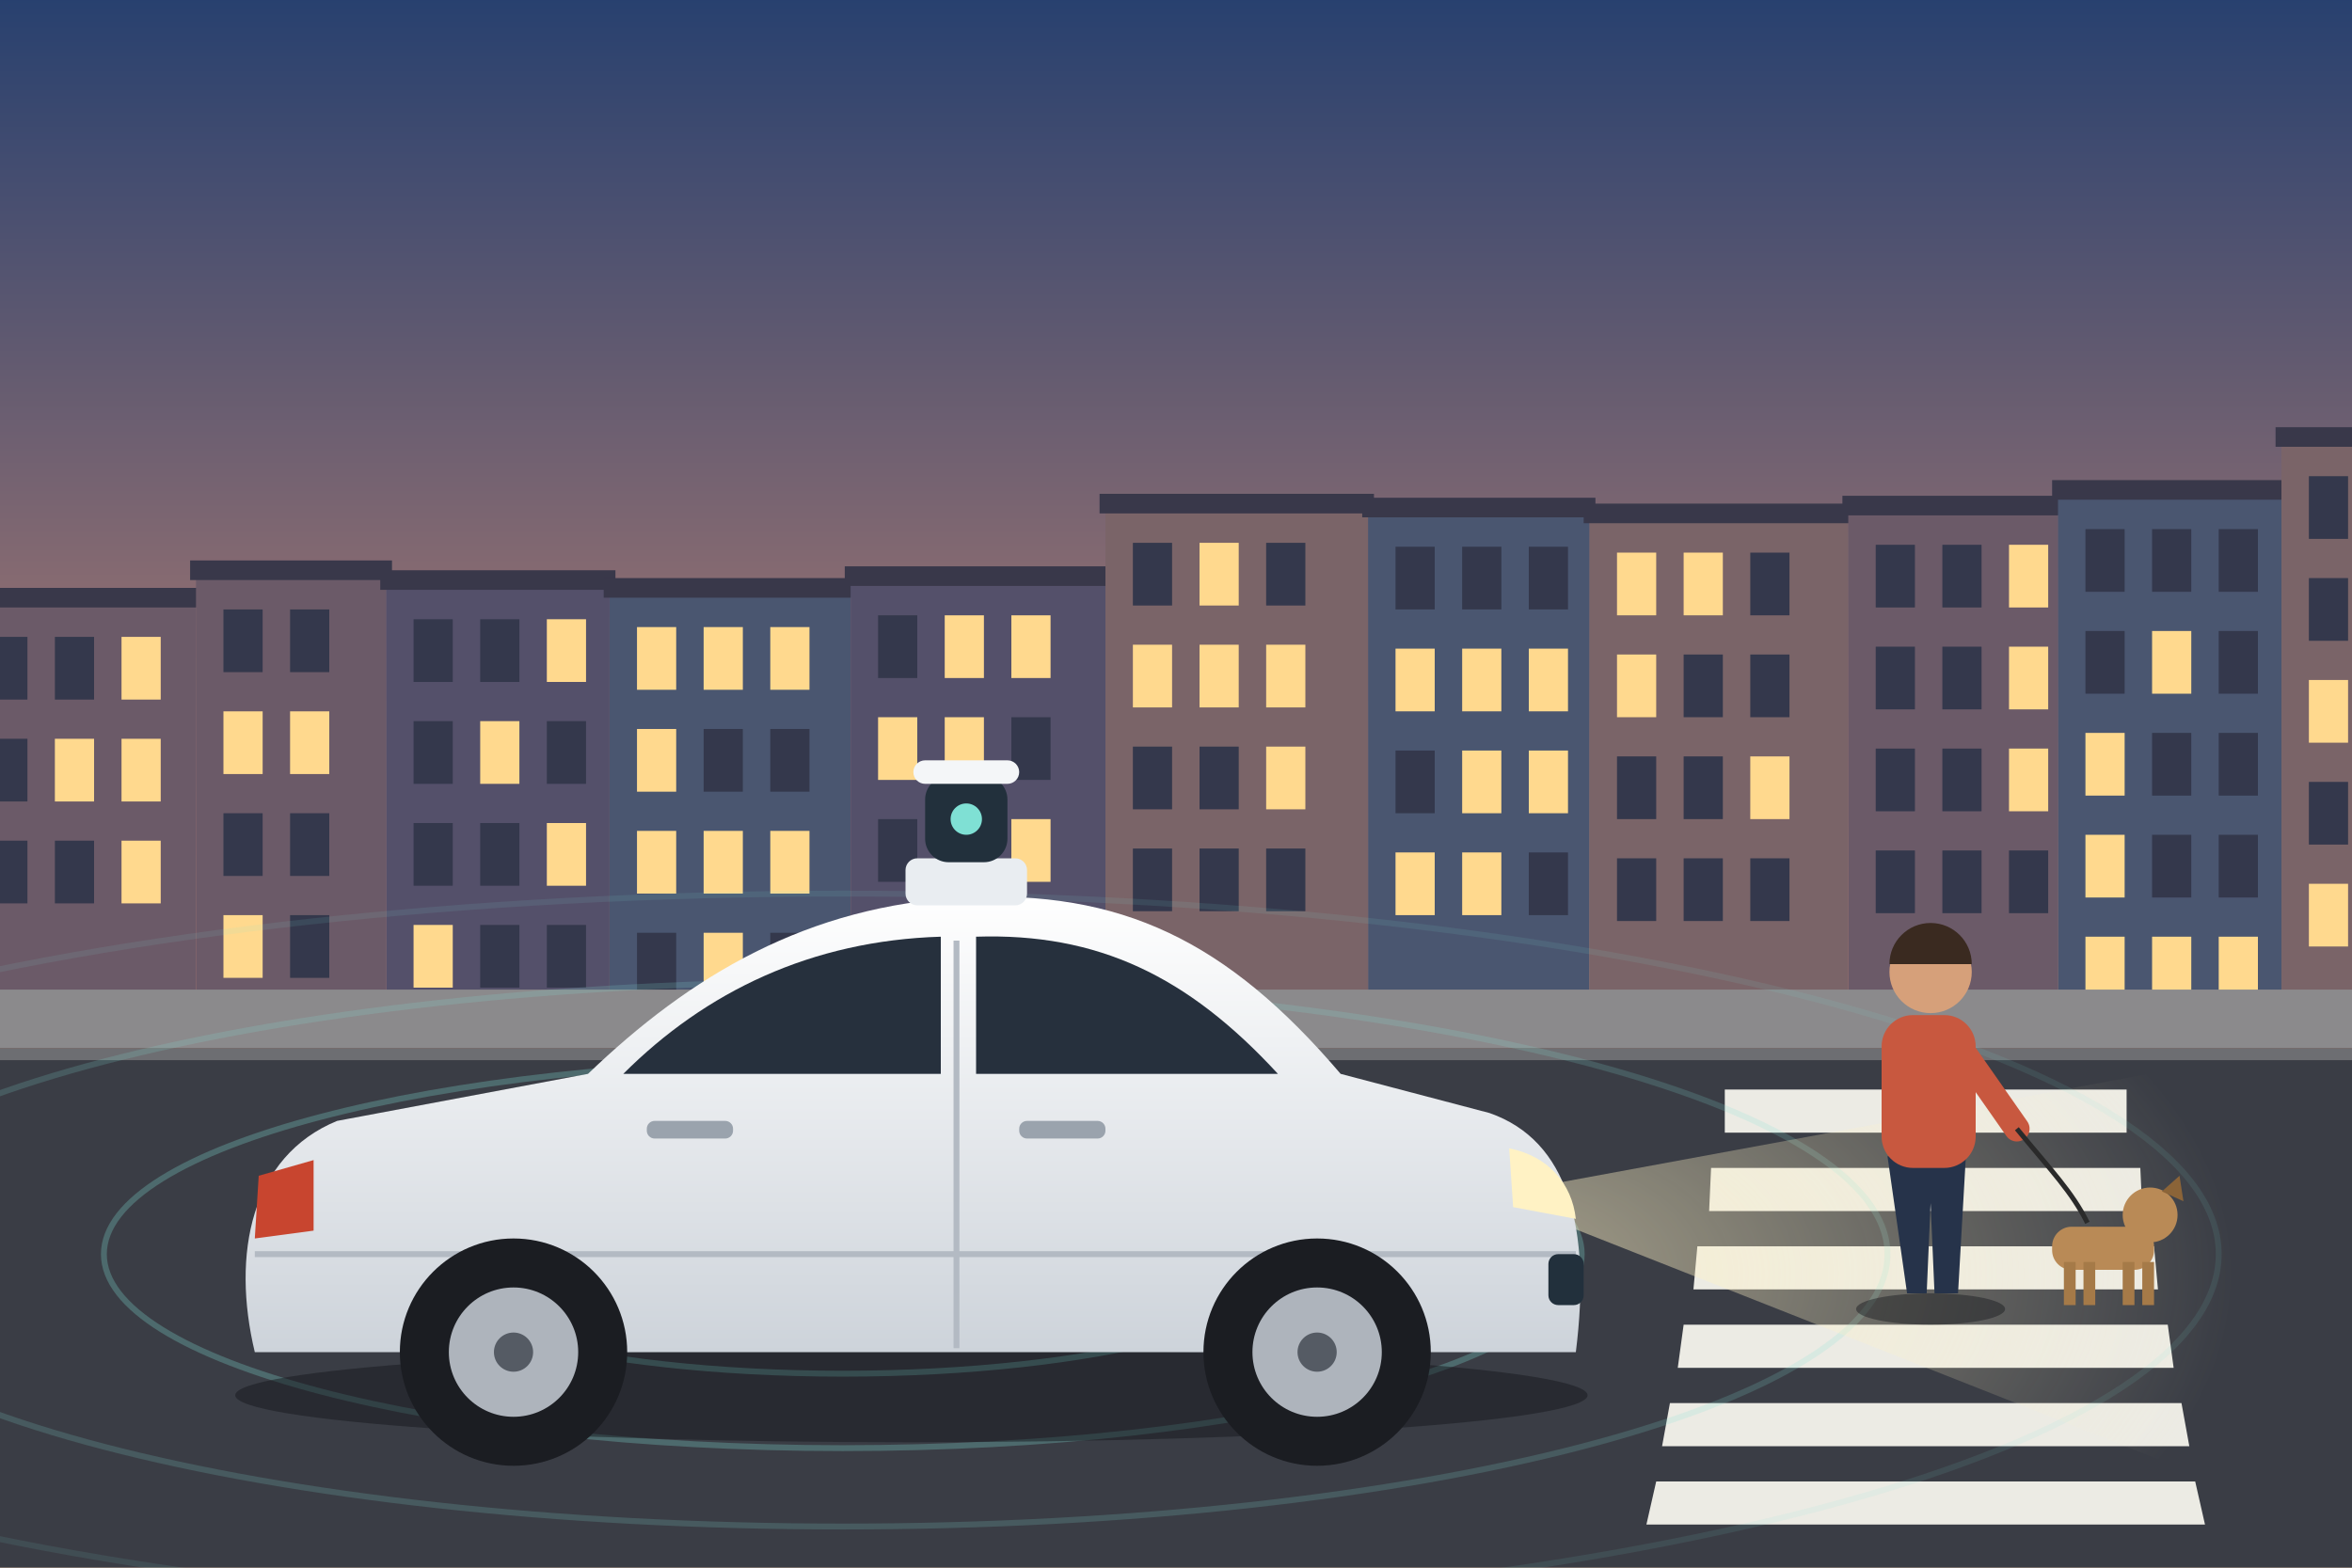
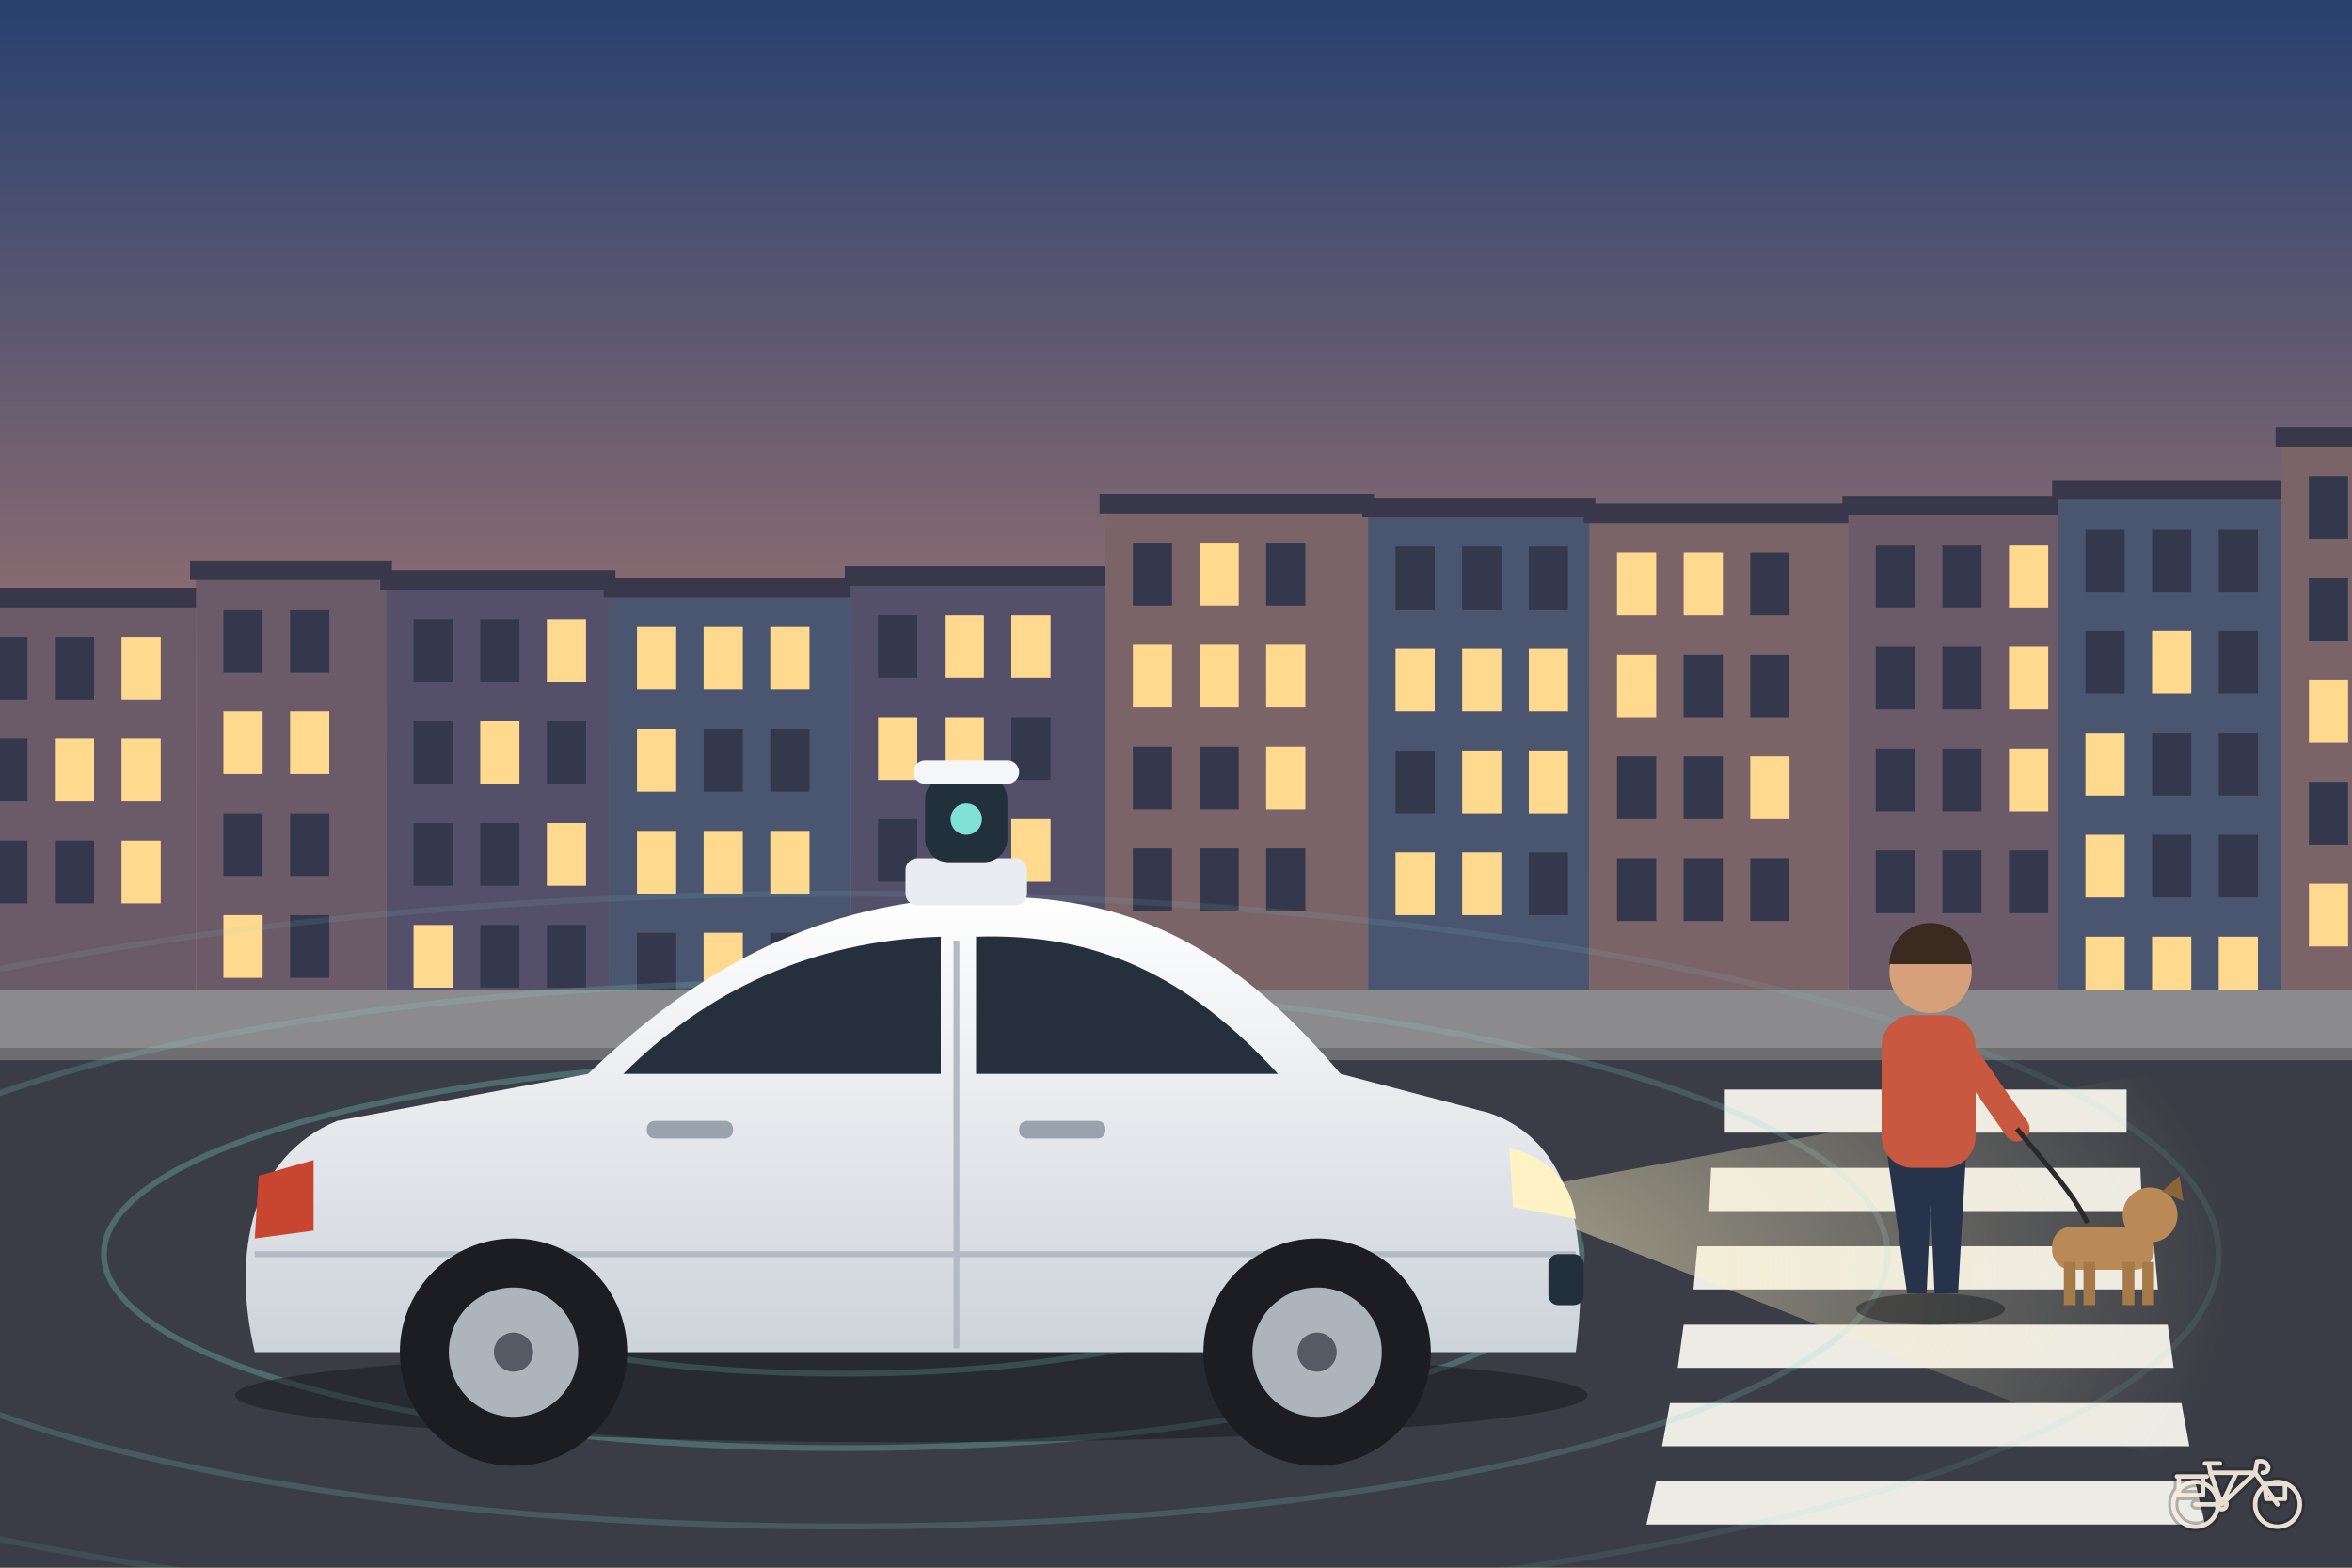
<svg xmlns="http://www.w3.org/2000/svg" viewBox="0 0 1200 800" width="1200" height="800">
  <defs>
    <linearGradient id="wsky" x1="0" y1="0" x2="0" y2="1">
      <stop offset="0" stop-color="#27406f" />
      <stop offset="0.7" stop-color="#d98f73" />
      <stop offset="1" stop-color="#f4c79a" />
    </linearGradient>
    <linearGradient id="wbody" x1="0" y1="0" x2="0" y2="1">
      <stop offset="0" stop-color="#ffffff" />
      <stop offset="1" stop-color="#cdd3da" />
    </linearGradient>
    <radialGradient id="wbeam" cx="0" cy="0.5" r="1">
      <stop offset="0" stop-color="#fff2c4" stop-opacity="0.55" />
      <stop offset="1" stop-color="#fff2c4" stop-opacity="0" />
    </radialGradient>
  </defs>
  <rect width="1200" height="800" fill="url(#wsky)" />
  <rect x="-20" y="309" width="120" height="211" fill="#6b5a68" />
  <rect x="-23" y="300" width="126" height="10" fill="#39384a" />
  <rect x="-6" y="325" width="20" height="32" fill="#34384c" />
  <rect x="28" y="325" width="20" height="32" fill="#34384c" />
  <rect x="62" y="325" width="20" height="32" fill="#ffd98e" />
  <rect x="-6" y="377" width="20" height="32" fill="#34384c" />
  <rect x="28" y="377" width="20" height="32" fill="#ffd98e" />
  <rect x="62" y="377" width="20" height="32" fill="#ffd98e" />
  <rect x="-6" y="429" width="20" height="32" fill="#34384c" />
  <rect x="28" y="429" width="20" height="32" fill="#34384c" />
  <rect x="62" y="429" width="20" height="32" fill="#ffd98e" />
  <rect x="100" y="295" width="97" height="225" fill="#6b5a68" />
  <rect x="97" y="286" width="103" height="10" fill="#39384a" />
  <rect x="114" y="311" width="20" height="32" fill="#34384c" />
  <rect x="148" y="311" width="20" height="32" fill="#34384c" />
  <rect x="114" y="363" width="20" height="32" fill="#ffd98e" />
  <rect x="148" y="363" width="20" height="32" fill="#ffd98e" />
  <rect x="114" y="415" width="20" height="32" fill="#34384c" />
  <rect x="148" y="415" width="20" height="32" fill="#34384c" />
  <rect x="114" y="467" width="20" height="32" fill="#ffd98e" />
  <rect x="148" y="467" width="20" height="32" fill="#34384c" />
  <rect x="197" y="300" width="114" height="220" fill="#54506a" />
  <rect x="194" y="291" width="120" height="10" fill="#39384a" />
  <rect x="211" y="316" width="20" height="32" fill="#34384c" />
  <rect x="245" y="316" width="20" height="32" fill="#34384c" />
  <rect x="279" y="316" width="20" height="32" fill="#ffd98e" />
  <rect x="211" y="368" width="20" height="32" fill="#34384c" />
  <rect x="245" y="368" width="20" height="32" fill="#ffd98e" />
  <rect x="279" y="368" width="20" height="32" fill="#34384c" />
  <rect x="211" y="420" width="20" height="32" fill="#34384c" />
  <rect x="245" y="420" width="20" height="32" fill="#34384c" />
  <rect x="279" y="420" width="20" height="32" fill="#ffd98e" />
  <rect x="211" y="472" width="20" height="32" fill="#ffd98e" />
  <rect x="245" y="472" width="20" height="32" fill="#34384c" />
  <rect x="279" y="472" width="20" height="32" fill="#34384c" />
  <rect x="311" y="304" width="123" height="216" fill="#4a5670" />
  <rect x="308" y="295" width="129" height="10" fill="#39384a" />
  <rect x="325" y="320" width="20" height="32" fill="#ffd98e" />
  <rect x="359" y="320" width="20" height="32" fill="#ffd98e" />
  <rect x="393" y="320" width="20" height="32" fill="#ffd98e" />
  <rect x="325" y="372" width="20" height="32" fill="#ffd98e" />
  <rect x="359" y="372" width="20" height="32" fill="#34384c" />
  <rect x="393" y="372" width="20" height="32" fill="#34384c" />
  <rect x="325" y="424" width="20" height="32" fill="#ffd98e" />
  <rect x="359" y="424" width="20" height="32" fill="#ffd98e" />
  <rect x="393" y="424" width="20" height="32" fill="#ffd98e" />
  <rect x="325" y="476" width="20" height="32" fill="#34384c" />
  <rect x="359" y="476" width="20" height="32" fill="#ffd98e" />
  <rect x="393" y="476" width="20" height="32" fill="#34384c" />
  <rect x="434" y="298" width="130" height="222" fill="#54506a" />
  <rect x="431" y="289" width="136" height="10" fill="#39384a" />
  <rect x="448" y="314" width="20" height="32" fill="#34384c" />
  <rect x="482" y="314" width="20" height="32" fill="#ffd98e" />
  <rect x="516" y="314" width="20" height="32" fill="#ffd98e" />
  <rect x="448" y="366" width="20" height="32" fill="#ffd98e" />
  <rect x="482" y="366" width="20" height="32" fill="#ffd98e" />
  <rect x="516" y="366" width="20" height="32" fill="#34384c" />
  <rect x="448" y="418" width="20" height="32" fill="#34384c" />
  <rect x="482" y="418" width="20" height="32" fill="#34384c" />
  <rect x="516" y="418" width="20" height="32" fill="#ffd98e" />
  <rect x="448" y="470" width="20" height="32" fill="#34384c" />
  <rect x="482" y="470" width="20" height="32" fill="#ffd98e" />
  <rect x="516" y="470" width="20" height="32" fill="#34384c" />
  <rect x="564" y="261" width="134" height="259" fill="#7a6468" />
  <rect x="561" y="252" width="140" height="10" fill="#39384a" />
  <rect x="578" y="277" width="20" height="32" fill="#34384c" />
  <rect x="612" y="277" width="20" height="32" fill="#ffd98e" />
  <rect x="646" y="277" width="20" height="32" fill="#34384c" />
  <rect x="578" y="329" width="20" height="32" fill="#ffd98e" />
  <rect x="612" y="329" width="20" height="32" fill="#ffd98e" />
  <rect x="646" y="329" width="20" height="32" fill="#ffd98e" />
  <rect x="578" y="381" width="20" height="32" fill="#34384c" />
  <rect x="612" y="381" width="20" height="32" fill="#34384c" />
  <rect x="646" y="381" width="20" height="32" fill="#ffd98e" />
  <rect x="578" y="433" width="20" height="32" fill="#34384c" />
  <rect x="612" y="433" width="20" height="32" fill="#34384c" />
  <rect x="646" y="433" width="20" height="32" fill="#34384c" />
  <rect x="698" y="263" width="113" height="257" fill="#4a5670" />
  <rect x="695" y="254" width="119" height="10" fill="#39384a" />
  <rect x="712" y="279" width="20" height="32" fill="#34384c" />
  <rect x="746" y="279" width="20" height="32" fill="#34384c" />
  <rect x="780" y="279" width="20" height="32" fill="#34384c" />
  <rect x="712" y="331" width="20" height="32" fill="#ffd98e" />
  <rect x="746" y="331" width="20" height="32" fill="#ffd98e" />
  <rect x="780" y="331" width="20" height="32" fill="#ffd98e" />
  <rect x="712" y="383" width="20" height="32" fill="#34384c" />
  <rect x="746" y="383" width="20" height="32" fill="#ffd98e" />
  <rect x="780" y="383" width="20" height="32" fill="#ffd98e" />
  <rect x="712" y="435" width="20" height="32" fill="#ffd98e" />
  <rect x="746" y="435" width="20" height="32" fill="#ffd98e" />
  <rect x="780" y="435" width="20" height="32" fill="#34384c" />
  <rect x="811" y="266" width="132" height="254" fill="#7a6468" />
  <rect x="808" y="257" width="138" height="10" fill="#39384a" />
  <rect x="825" y="282" width="20" height="32" fill="#ffd98e" />
  <rect x="859" y="282" width="20" height="32" fill="#ffd98e" />
  <rect x="893" y="282" width="20" height="32" fill="#34384c" />
  <rect x="825" y="334" width="20" height="32" fill="#ffd98e" />
  <rect x="859" y="334" width="20" height="32" fill="#34384c" />
  <rect x="893" y="334" width="20" height="32" fill="#34384c" />
  <rect x="825" y="386" width="20" height="32" fill="#34384c" />
  <rect x="859" y="386" width="20" height="32" fill="#34384c" />
  <rect x="893" y="386" width="20" height="32" fill="#ffd98e" />
  <rect x="825" y="438" width="20" height="32" fill="#34384c" />
  <rect x="859" y="438" width="20" height="32" fill="#34384c" />
  <rect x="893" y="438" width="20" height="32" fill="#34384c" />
  <rect x="943" y="262" width="107" height="258" fill="#6b5a68" />
  <rect x="940" y="253" width="113" height="10" fill="#39384a" />
  <rect x="957" y="278" width="20" height="32" fill="#34384c" />
  <rect x="991" y="278" width="20" height="32" fill="#34384c" />
  <rect x="1025" y="278" width="20" height="32" fill="#ffd98e" />
  <rect x="957" y="330" width="20" height="32" fill="#34384c" />
  <rect x="991" y="330" width="20" height="32" fill="#34384c" />
  <rect x="1025" y="330" width="20" height="32" fill="#ffd98e" />
  <rect x="957" y="382" width="20" height="32" fill="#34384c" />
  <rect x="991" y="382" width="20" height="32" fill="#34384c" />
  <rect x="1025" y="382" width="20" height="32" fill="#ffd98e" />
  <rect x="957" y="434" width="20" height="32" fill="#34384c" />
  <rect x="991" y="434" width="20" height="32" fill="#34384c" />
  <rect x="1025" y="434" width="20" height="32" fill="#34384c" />
  <rect x="1050" y="254" width="114" height="266" fill="#4a5670" />
  <rect x="1047" y="245" width="120" height="10" fill="#39384a" />
  <rect x="1064" y="270" width="20" height="32" fill="#34384c" />
  <rect x="1098" y="270" width="20" height="32" fill="#34384c" />
  <rect x="1132" y="270" width="20" height="32" fill="#34384c" />
  <rect x="1064" y="322" width="20" height="32" fill="#34384c" />
  <rect x="1098" y="322" width="20" height="32" fill="#ffd98e" />
  <rect x="1132" y="322" width="20" height="32" fill="#34384c" />
  <rect x="1064" y="374" width="20" height="32" fill="#ffd98e" />
  <rect x="1098" y="374" width="20" height="32" fill="#34384c" />
  <rect x="1132" y="374" width="20" height="32" fill="#34384c" />
  <rect x="1064" y="426" width="20" height="32" fill="#ffd98e" />
  <rect x="1098" y="426" width="20" height="32" fill="#34384c" />
  <rect x="1132" y="426" width="20" height="32" fill="#34384c" />
  <rect x="1064" y="478" width="20" height="32" fill="#ffd98e" />
  <rect x="1098" y="478" width="20" height="32" fill="#ffd98e" />
  <rect x="1132" y="478" width="20" height="32" fill="#ffd98e" />
  <rect x="1164" y="227" width="111" height="293" fill="#7a6468" />
  <rect x="1161" y="218" width="117" height="10" fill="#39384a" />
  <rect x="1178" y="243" width="20" height="32" fill="#34384c" />
  <rect x="1212" y="243" width="20" height="32" fill="#34384c" />
  <rect x="1246" y="243" width="20" height="32" fill="#ffd98e" />
  <rect x="1178" y="295" width="20" height="32" fill="#34384c" />
  <rect x="1212" y="295" width="20" height="32" fill="#34384c" />
  <rect x="1246" y="295" width="20" height="32" fill="#34384c" />
  <rect x="1178" y="347" width="20" height="32" fill="#ffd98e" />
  <rect x="1212" y="347" width="20" height="32" fill="#34384c" />
  <rect x="1246" y="347" width="20" height="32" fill="#ffd98e" />
  <rect x="1178" y="399" width="20" height="32" fill="#34384c" />
  <rect x="1212" y="399" width="20" height="32" fill="#ffd98e" />
  <rect x="1246" y="399" width="20" height="32" fill="#ffd98e" />
  <rect x="1178" y="451" width="20" height="32" fill="#ffd98e" />
  <rect x="1212" y="451" width="20" height="32" fill="#34384c" />
  <rect x="1246" y="451" width="20" height="32" fill="#ffd98e" />
  <rect y="505" width="1200" height="30" fill="#8b8a8c" />
  <rect y="535" width="1200" height="265" fill="#3a3d45" />
  <rect y="535" width="1200" height="6" fill="#6d6e72" />
  <polygon points="880,556 1085,556 1085,578 880,578" fill="#ecebe4" />
  <polygon points="873,596 1092,596 1093,618 872,618" fill="#ecebe4" />
  <polygon points="866,636 1099,636 1101,658 864,658" fill="#ecebe4" />
  <polygon points="859,676 1106,676 1109,698 856,698" fill="#ecebe4" />
  <polygon points="852,716 1113,716 1117,738 848,738" fill="#ecebe4" />
  <polygon points="845,756 1120,756 1125,778 840,778" fill="#ecebe4" />
  <ellipse cx="430" cy="640" rx="234" ry="61" fill="none" stroke="#7fe0d4" stroke-width="3" opacity="0.42" />
  <ellipse cx="430" cy="640" rx="377" ry="99" fill="none" stroke="#7fe0d4" stroke-width="3" opacity="0.28" />
  <ellipse cx="430" cy="640" rx="533" ry="139" fill="none" stroke="#7fe0d4" stroke-width="3" opacity="0.18" />
  <ellipse cx="430" cy="640" rx="702" ry="184" fill="none" stroke="#7fe0d4" stroke-width="3" opacity="0.1" />
  <path d="M760 610 L1140 540 V760 Z" fill="url(#wbeam)" />
  <ellipse cx="465" cy="712" rx="345" ry="24" fill="#16181d" opacity="0.5" />
  <path d="M130 690 C118 640 128 590 172 572 L300 548 C352 498 412 462 492 458 C572 454 626 480 684 548 L760 568 C800 582 812 626 804 690 Z" fill="url(#wbody)" />
  <path d="M318 548 C360 506 414 480 480 478 V548 Z" fill="#26303d" />
  <path d="M498 478 C560 476 606 498 652 548 H498 Z" fill="#26303d" />
  <path d="M130 640 H804" stroke="#b3bac3" stroke-width="3" />
  <path d="M488 480 V688" stroke="#b3bac3" stroke-width="3" />
  <rect x="520" y="572" width="44" height="9" rx="4" fill="#9aa3ad" />
  <rect x="330" y="572" width="44" height="9" rx="4" fill="#9aa3ad" />
  <path d="M770 586 C790 590 802 604 804 622 L772 616 Z" fill="#fff2c4" />
  <path d="M132 600 L160 592 V628 L130 632 Z" fill="#c8452f" />
  <circle cx="262" cy="690" r="58" fill="#1b1d22" />
  <circle cx="262" cy="690" r="33" fill="#aeb4bc" />
  <circle cx="262" cy="690" r="10" fill="#555b64" />
  <circle cx="672" cy="690" r="58" fill="#1b1d22" />
  <circle cx="672" cy="690" r="33" fill="#aeb4bc" />
  <circle cx="672" cy="690" r="10" fill="#555b64" />
  <rect x="462" y="438" width="62" height="24" rx="6" fill="#e9edf1" />
  <rect x="472" y="396" width="42" height="44" rx="12" fill="#22303c" />
  <rect x="466" y="388" width="54" height="12" rx="6" fill="#f4f6f8" />
  <circle cx="493" cy="418" r="8" fill="#7fe0d4" />
  <rect x="790" y="640" width="18" height="26" rx="5" fill="#22303c" />
  <ellipse cx="985" cy="668" rx="38" ry="8" fill="#16181d" opacity="0.45" />
  <path d="M973 660 L963 590 H1003 L999 660 H987 L985 614 L983 660 Z" fill="#26334a" />
  <rect x="960" y="518" width="48" height="78" rx="16" fill="#c8583f" />
  <circle cx="985" cy="496" r="21" fill="#d6a07a" />
  <path d="M964 492 A21 21 0 0 1 1006 492 Z" fill="#3a2a20" />
  <path d="M1001 536 L1029 576" stroke="#c8583f" stroke-width="13" stroke-linecap="round" />
  <path d="M1029 576 C1047 598 1057 608 1065 624" fill="none" stroke="#2a2a2a" stroke-width="2.5" />
  <rect x="1047" y="626" width="52" height="22" rx="10" fill="#b98a56" />
  <circle cx="1097" cy="620" r="14" fill="#b98a56" />
  <path d="M1103 608 l9 -8 l2 13 Z" fill="#8b6438" />
  <rect x="1053" y="644" width="6" height="22" fill="#a57a48" />
  <rect x="1063" y="644" width="6" height="22" fill="#a57a48" />
  <rect x="1083" y="644" width="6" height="22" fill="#a57a48" />
  <rect x="1093" y="644" width="6" height="22" fill="#a57a48" />
+   <g class="signature-bike" transform="translate(1106.9,739.2) scale(0.950)">
+     <g fill="none" stroke="#14121a" stroke-width="5.5" stroke-linecap="round" stroke-linejoin="round" opacity="0.28">
+       <circle cx="14" cy="30" r="12" />
+       <circle cx="58" cy="30" r="12" />
+       <path d="M14 30 L28 30 L22 13 M28 30 L46 13 L22 13 M46 13 L58 30 M28 30 L36 13" />
+       <path d="M19 8 H27 M22 13 L21 8" />
+       <path d="M46 13 L47 7 Q52 6 53 10 Q53 13 50 13" />
+       <path d="M4 15 H20 M5 15 V25 H18 V15" />
+       <path d="M51 19 H62 V27 H52 Z" />
+       <circle cx="28" cy="30" r="2.6" />
+     </g>
+     <g fill="none" stroke="#fbf3e2" stroke-width="2.4" stroke-linecap="round" stroke-linejoin="round" opacity="0.9">
+       <circle cx="14" cy="30" r="12" />
+       <circle cx="58" cy="30" r="12" />
+       <path d="M14 30 L28 30 L22 13 M28 30 L46 13 L22 13 M46 13 L58 30 M28 30 L36 13" />
+       <path d="M19 8 H27 M22 13 L21 8" />
+       <path d="M46 13 L47 7 Q52 6 53 10 Q53 13 50 13" />
+       <path d="M4 15 H20 M5 15 V25 H18 V15" />
+       <path d="M51 19 H62 V27 H52 Z" />
+       <circle cx="28" cy="30" r="2.6" />
+     </g>
+   </g>
</svg>
